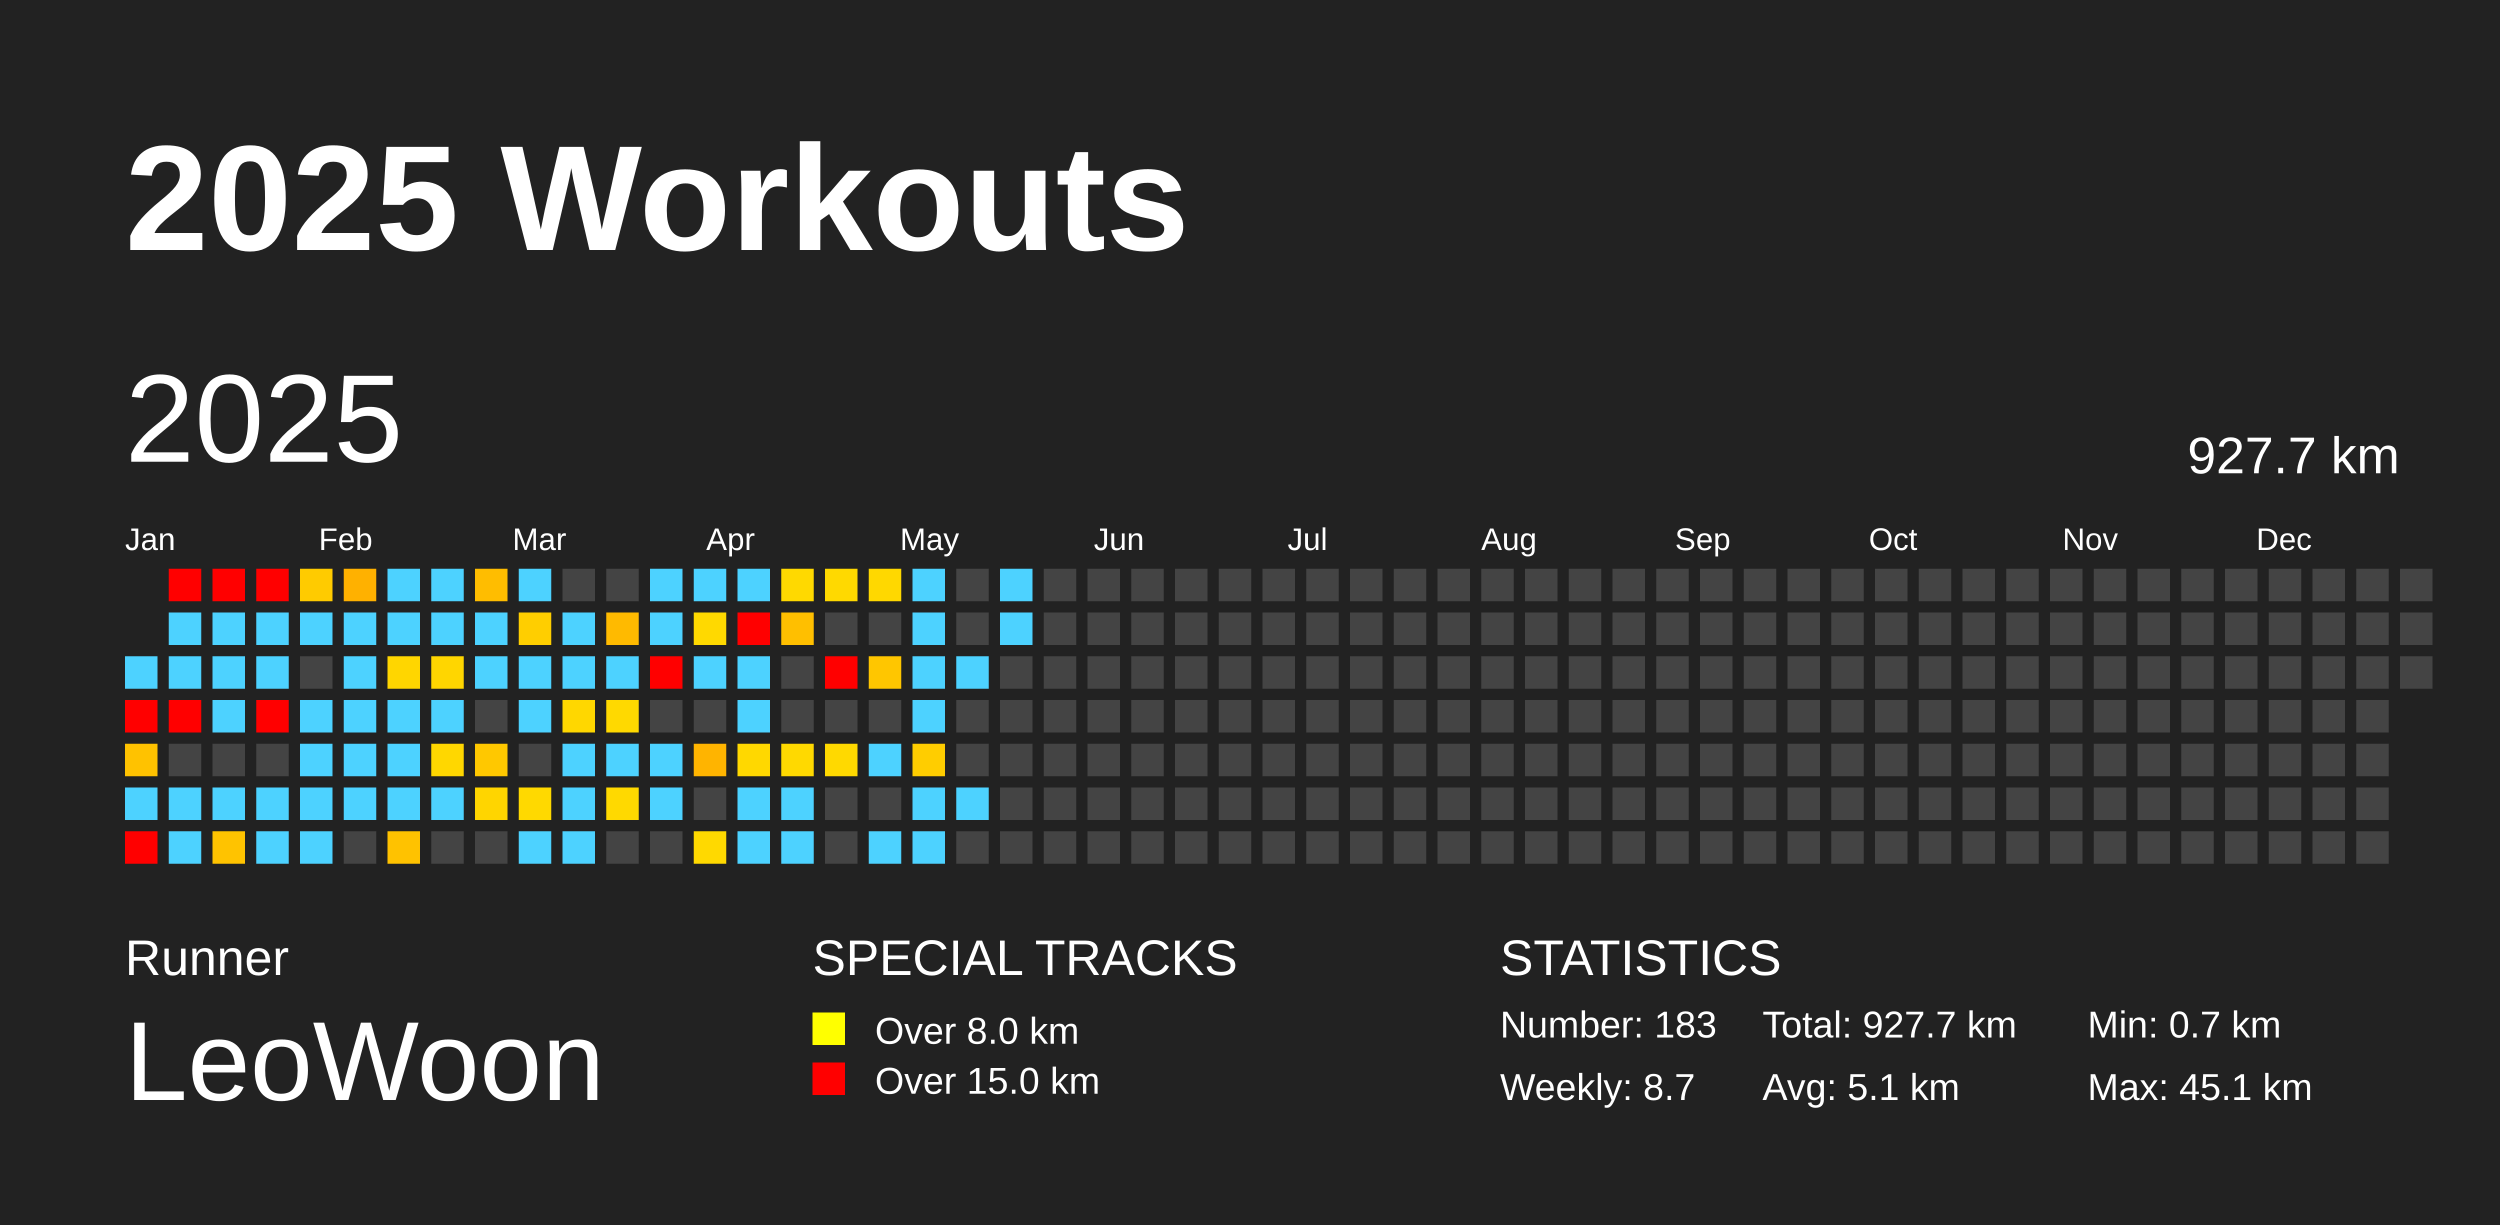
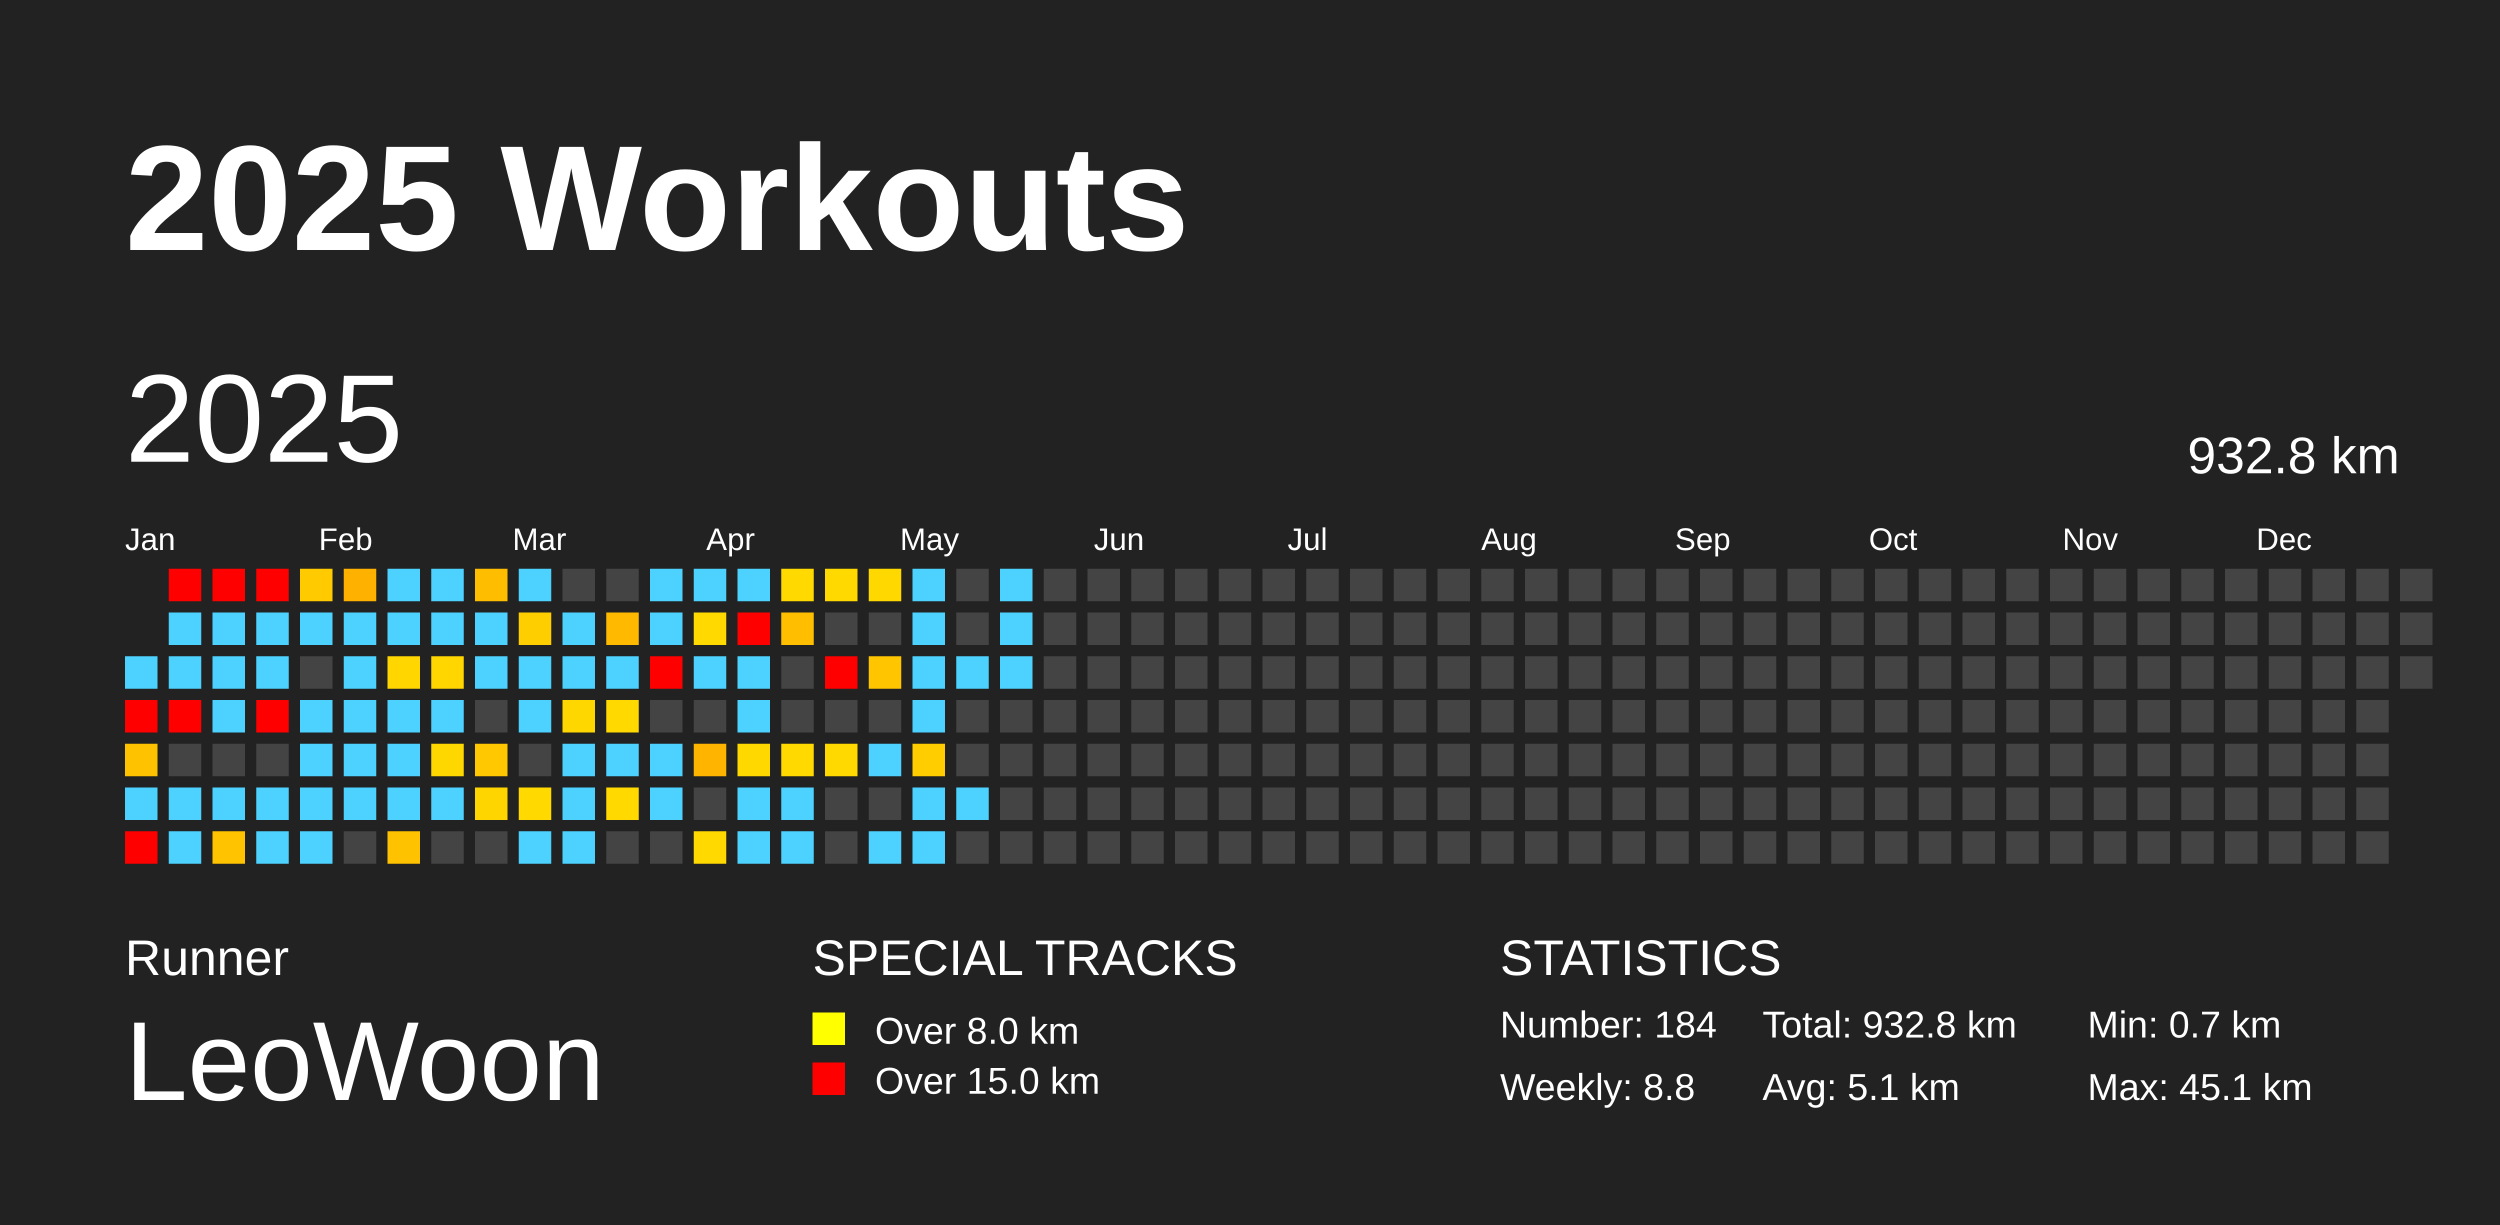
<svg xmlns="http://www.w3.org/2000/svg" baseProfile="full" height="98mm" version="1.1" viewBox="0,0,200,98" width="200mm">
  <defs />
  <rect fill="#222222" height="98" width="200" x="0" y="0" />
  <text fill="#FFFFFF" style="font-size:12px; font-family:Arial; font-weight:bold;" x="10" y="20">2025 Workouts</text>
  <text fill="#FFFFFF" style="font-size:4px; font-family:Arial" x="10" y="78">Runner</text>
  <text fill="#FFFFFF" style="font-size:9px; font-family:Arial" x="10" y="88">LeoWoon</text>
  <text fill="#FFFFFF" style="font-size:4px; font-family:Arial" x="65" y="78">SPECIAL TRACKS</text>
  <rect fill="yellow" height="2.6" width="2.6" x="65" y="81" />
  <text fill="#FFFFFF" style="font-size:3px; font-family:Arial" x="70" y="83.5">Over 8.0 km</text>
  <rect fill="red" height="2.6" width="2.6" x="65" y="85" />
  <text fill="#FFFFFF" style="font-size:3px; font-family:Arial" x="70" y="87.5">Over 15.0 km</text>
  <text fill="#FFFFFF" style="font-size:4px; font-family:Arial" x="120" y="78">STATISTICS</text>
-   <text fill="#FFFFFF" style="font-size:3px; font-family:Arial" x="120" y="83">Number: 183</text>
-   <text fill="#FFFFFF" style="font-size:3px; font-family:Arial" x="120" y="88">Weekly: 8.7</text>
-   <text fill="#FFFFFF" style="font-size:3px; font-family:Arial" x="141" y="83">Total: 927.7 km</text>
+   <text fill="#FFFFFF" style="font-size:3px; font-family:Arial" x="120" y="83">Number: 184</text>
+   <text fill="#FFFFFF" style="font-size:3px; font-family:Arial" x="120" y="88">Weekly: 8.8</text>
+   <text fill="#FFFFFF" style="font-size:3px; font-family:Arial" x="141" y="83">Total: 932.8 km</text>
  <text fill="#FFFFFF" style="font-size:3px; font-family:Arial" x="141" y="88">Avg: 5.1 km</text>
  <text fill="#FFFFFF" style="font-size:3px; font-family:Arial" x="167" y="83">Min: 0.7 km</text>
  <text fill="#FFFFFF" style="font-size:3px; font-family:Arial" x="167" y="88">Max: 45.1 km</text>
  <text dominant-baseline="hanging" fill="#FFFFFF" style="font-size:10.0px; font-family:Arial;" x="10" y="30">2025</text>
-   <text dominant-baseline="hanging" fill="#FFFFFF" style="font-size:4.125px; font-family:Arial;" x="175" y="35">927.7 km</text>
+   <text dominant-baseline="hanging" fill="#FFFFFF" style="font-size:4.125px; font-family:Arial;" x="175" y="35">932.8 km</text>
  <text fill="#FFFFFF" style="font-size:2.5px; font-family:Arial" x="10.0" y="44">Jan</text>
  <text fill="#FFFFFF" style="font-size:2.5px; font-family:Arial" x="25.5" y="44">Feb</text>
  <text fill="#FFFFFF" style="font-size:2.5px; font-family:Arial" x="41.0" y="44">Mar</text>
  <text fill="#FFFFFF" style="font-size:2.5px; font-family:Arial" x="56.5" y="44">Apr</text>
  <text fill="#FFFFFF" style="font-size:2.5px; font-family:Arial" x="72.0" y="44">May</text>
  <text fill="#FFFFFF" style="font-size:2.5px; font-family:Arial" x="87.5" y="44">Jun</text>
  <text fill="#FFFFFF" style="font-size:2.5px; font-family:Arial" x="103.0" y="44">Jul</text>
  <text fill="#FFFFFF" style="font-size:2.5px; font-family:Arial" x="118.5" y="44">Aug</text>
  <text fill="#FFFFFF" style="font-size:2.5px; font-family:Arial" x="134.0" y="44">Sep</text>
  <text fill="#FFFFFF" style="font-size:2.5px; font-family:Arial" x="149.5" y="44">Oct</text>
  <text fill="#FFFFFF" style="font-size:2.5px; font-family:Arial" x="165.0" y="44">Nov</text>
  <text fill="#FFFFFF" style="font-size:2.5px; font-family:Arial" x="180.5" y="44">Dec</text>
  <rect fill="#4dd2ff" height="2.6" width="2.6" x="10.0" y="52.5" />
  <rect fill="red" height="2.6" width="2.6" x="10.0" y="56.0" />
  <rect fill="#ffc200" height="2.6" width="2.6" x="10.0" y="59.5" />
  <rect fill="#4dd2ff" height="2.6" width="2.6" x="10.0" y="63.0" />
  <rect fill="red" height="2.6" width="2.6" x="10.0" y="66.5" />
  <rect fill="red" height="2.6" width="2.6" x="13.5" y="45.5" />
  <rect fill="#4dd2ff" height="2.6" width="2.6" x="13.5" y="49.0" />
  <rect fill="#4dd2ff" height="2.6" width="2.6" x="13.5" y="52.5" />
  <rect fill="red" height="2.6" width="2.6" x="13.5" y="56.0" />
  <rect fill="#444444" height="2.6" width="2.6" x="13.5" y="59.5" />
  <rect fill="#4dd2ff" height="2.6" width="2.6" x="13.5" y="63.0" />
  <rect fill="#4dd2ff" height="2.6" width="2.6" x="13.5" y="66.5" />
  <rect fill="red" height="2.6" width="2.6" x="17.0" y="45.5" />
  <rect fill="#4dd2ff" height="2.6" width="2.6" x="17.0" y="49.0" />
  <rect fill="#4dd2ff" height="2.6" width="2.6" x="17.0" y="52.5" />
  <rect fill="#4dd2ff" height="2.6" width="2.6" x="17.0" y="56.0" />
  <rect fill="#444444" height="2.6" width="2.6" x="17.0" y="59.5" />
  <rect fill="#4dd2ff" height="2.6" width="2.6" x="17.0" y="63.0" />
  <rect fill="#ffc300" height="2.6" width="2.6" x="17.0" y="66.5" />
  <rect fill="red" height="2.6" width="2.6" x="20.5" y="45.5" />
  <rect fill="#4dd2ff" height="2.6" width="2.6" x="20.5" y="49.0" />
  <rect fill="#4dd2ff" height="2.6" width="2.6" x="20.5" y="52.5" />
  <rect fill="red" height="2.6" width="2.6" x="20.5" y="56.0" />
  <rect fill="#444444" height="2.6" width="2.6" x="20.5" y="59.5" />
  <rect fill="#4dd2ff" height="2.6" width="2.6" x="20.5" y="63.0" />
  <rect fill="#4dd2ff" height="2.6" width="2.6" x="20.5" y="66.5" />
  <rect fill="#ffcb00" height="2.6" width="2.6" x="24.0" y="45.5" />
  <rect fill="#4dd2ff" height="2.6" width="2.6" x="24.0" y="49.0" />
  <rect fill="#444444" height="2.6" width="2.6" x="24.0" y="52.5" />
  <rect fill="#4dd2ff" height="2.6" width="2.6" x="24.0" y="56.0" />
  <rect fill="#4dd2ff" height="2.6" width="2.6" x="24.0" y="59.5" />
  <rect fill="#4dd2ff" height="2.6" width="2.6" x="24.0" y="63.0" />
  <rect fill="#4dd2ff" height="2.6" width="2.6" x="24.0" y="66.5" />
  <rect fill="#ffb100" height="2.6" width="2.6" x="27.5" y="45.5" />
  <rect fill="#4dd2ff" height="2.6" width="2.6" x="27.5" y="49.0" />
  <rect fill="#4dd2ff" height="2.6" width="2.6" x="27.5" y="52.5" />
  <rect fill="#4dd2ff" height="2.6" width="2.6" x="27.5" y="56.0" />
  <rect fill="#4dd2ff" height="2.6" width="2.6" x="27.5" y="59.5" />
  <rect fill="#4dd2ff" height="2.6" width="2.6" x="27.5" y="63.0" />
  <rect fill="#444444" height="2.6" width="2.6" x="27.5" y="66.5" />
  <rect fill="#4dd2ff" height="2.6" width="2.6" x="31.0" y="45.5" />
  <rect fill="#4dd2ff" height="2.6" width="2.6" x="31.0" y="49.0" />
  <rect fill="#ffd600" height="2.6" width="2.6" x="31.0" y="52.5" />
  <rect fill="#4dd2ff" height="2.6" width="2.6" x="31.0" y="56.0" />
  <rect fill="#4dd2ff" height="2.6" width="2.6" x="31.0" y="59.5" />
  <rect fill="#4dd2ff" height="2.6" width="2.6" x="31.0" y="63.0" />
  <rect fill="#ffc200" height="2.6" width="2.6" x="31.0" y="66.5" />
  <rect fill="#4dd2ff" height="2.6" width="2.6" x="34.5" y="45.5" />
  <rect fill="#4dd2ff" height="2.6" width="2.6" x="34.5" y="49.0" />
  <rect fill="#ffd600" height="2.6" width="2.6" x="34.5" y="52.5" />
  <rect fill="#4dd2ff" height="2.6" width="2.6" x="34.5" y="56.0" />
  <rect fill="#ffd700" height="2.6" width="2.6" x="34.5" y="59.5" />
  <rect fill="#4dd2ff" height="2.6" width="2.6" x="34.5" y="63.0" />
  <rect fill="#444444" height="2.6" width="2.6" x="34.5" y="66.5" />
  <rect fill="#ffbd00" height="2.6" width="2.6" x="38.0" y="45.5" />
  <rect fill="#4dd2ff" height="2.6" width="2.6" x="38.0" y="49.0" />
  <rect fill="#4dd2ff" height="2.6" width="2.6" x="38.0" y="52.5" />
  <rect fill="#444444" height="2.6" width="2.6" x="38.0" y="56.0" />
  <rect fill="#ffc800" height="2.6" width="2.6" x="38.0" y="59.5" />
  <rect fill="#ffd500" height="2.6" width="2.6" x="38.0" y="63.0" />
  <rect fill="#444444" height="2.6" width="2.6" x="38.0" y="66.5" />
  <rect fill="#4dd2ff" height="2.6" width="2.6" x="41.5" y="45.5" />
  <rect fill="#ffce00" height="2.6" width="2.6" x="41.5" y="49.0" />
  <rect fill="#4dd2ff" height="2.6" width="2.6" x="41.5" y="52.5" />
  <rect fill="#4dd2ff" height="2.6" width="2.6" x="41.5" y="56.0" />
  <rect fill="#444444" height="2.6" width="2.6" x="41.5" y="59.5" />
  <rect fill="#ffd900" height="2.6" width="2.6" x="41.5" y="63.0" />
  <rect fill="#4dd2ff" height="2.6" width="2.6" x="41.5" y="66.5" />
  <rect fill="#444444" height="2.6" width="2.6" x="45.0" y="45.5" />
  <rect fill="#4dd2ff" height="2.6" width="2.6" x="45.0" y="49.0" />
  <rect fill="#4dd2ff" height="2.6" width="2.6" x="45.0" y="52.5" />
  <rect fill="#ffd700" height="2.6" width="2.6" x="45.0" y="56.0" />
  <rect fill="#4dd2ff" height="2.6" width="2.6" x="45.0" y="59.5" />
  <rect fill="#4dd2ff" height="2.6" width="2.6" x="45.0" y="63.0" />
  <rect fill="#4dd2ff" height="2.6" width="2.6" x="45.0" y="66.5" />
  <rect fill="#444444" height="2.6" width="2.6" x="48.5" y="45.5" />
  <rect fill="#ffba00" height="2.6" width="2.6" x="48.5" y="49.0" />
  <rect fill="#4dd2ff" height="2.6" width="2.6" x="48.5" y="52.5" />
  <rect fill="#ffd900" height="2.6" width="2.6" x="48.5" y="56.0" />
  <rect fill="#4dd2ff" height="2.6" width="2.6" x="48.5" y="59.5" />
  <rect fill="#ffd900" height="2.6" width="2.6" x="48.5" y="63.0" />
  <rect fill="#444444" height="2.6" width="2.6" x="48.5" y="66.5" />
  <rect fill="#4dd2ff" height="2.6" width="2.6" x="52.0" y="45.5" />
  <rect fill="#4dd2ff" height="2.6" width="2.6" x="52.0" y="49.0" />
  <rect fill="red" height="2.6" width="2.6" x="52.0" y="52.5" />
  <rect fill="#444444" height="2.6" width="2.6" x="52.0" y="56.0" />
  <rect fill="#4dd2ff" height="2.6" width="2.6" x="52.0" y="59.5" />
  <rect fill="#4dd2ff" height="2.6" width="2.6" x="52.0" y="63.0" />
  <rect fill="#444444" height="2.6" width="2.6" x="52.0" y="66.5" />
  <rect fill="#4dd2ff" height="2.6" width="2.6" x="55.5" y="45.5" />
  <rect fill="#ffd900" height="2.6" width="2.6" x="55.5" y="49.0" />
  <rect fill="#4dd2ff" height="2.6" width="2.6" x="55.5" y="52.5" />
  <rect fill="#444444" height="2.6" width="2.6" x="55.5" y="56.0" />
  <rect fill="#ffb400" height="2.6" width="2.6" x="55.5" y="59.5" />
  <rect fill="#444444" height="2.6" width="2.6" x="55.5" y="63.0" />
  <rect fill="#ffd900" height="2.6" width="2.6" x="55.5" y="66.5" />
  <rect fill="#4dd2ff" height="2.6" width="2.6" x="59.0" y="45.5" />
  <rect fill="red" height="2.6" width="2.6" x="59.0" y="49.0" />
  <rect fill="#4dd2ff" height="2.6" width="2.6" x="59.0" y="52.5" />
  <rect fill="#4dd2ff" height="2.6" width="2.6" x="59.0" y="56.0" />
  <rect fill="#ffd800" height="2.6" width="2.6" x="59.0" y="59.5" />
  <rect fill="#4dd2ff" height="2.6" width="2.6" x="59.0" y="63.0" />
  <rect fill="#4dd2ff" height="2.6" width="2.6" x="59.0" y="66.5" />
  <rect fill="#ffd900" height="2.6" width="2.6" x="62.5" y="45.5" />
  <rect fill="#ffbf00" height="2.6" width="2.6" x="62.5" y="49.0" />
  <rect fill="#444444" height="2.6" width="2.6" x="62.5" y="52.5" />
  <rect fill="#444444" height="2.6" width="2.6" x="62.5" y="56.0" />
  <rect fill="#ffd900" height="2.6" width="2.6" x="62.5" y="59.5" />
  <rect fill="#4dd2ff" height="2.6" width="2.6" x="62.5" y="63.0" />
  <rect fill="#4dd2ff" height="2.6" width="2.6" x="62.5" y="66.5" />
  <rect fill="#ffd900" height="2.6" width="2.6" x="66.0" y="45.5" />
  <rect fill="#444444" height="2.6" width="2.6" x="66.0" y="49.0" />
  <rect fill="red" height="2.6" width="2.6" x="66.0" y="52.5" />
  <rect fill="#444444" height="2.6" width="2.6" x="66.0" y="56.0" />
  <rect fill="#ffd900" height="2.6" width="2.6" x="66.0" y="59.5" />
  <rect fill="#444444" height="2.6" width="2.6" x="66.0" y="63.0" />
  <rect fill="#444444" height="2.6" width="2.6" x="66.0" y="66.5" />
  <rect fill="#ffd800" height="2.6" width="2.6" x="69.5" y="45.5" />
  <rect fill="#444444" height="2.6" width="2.6" x="69.5" y="49.0" />
  <rect fill="#ffc600" height="2.6" width="2.6" x="69.5" y="52.5" />
  <rect fill="#444444" height="2.6" width="2.6" x="69.5" y="56.0" />
  <rect fill="#4dd2ff" height="2.6" width="2.6" x="69.5" y="59.5" />
  <rect fill="#444444" height="2.6" width="2.6" x="69.5" y="63.0" />
  <rect fill="#4dd2ff" height="2.6" width="2.6" x="69.5" y="66.5" />
  <rect fill="#4dd2ff" height="2.6" width="2.6" x="73.0" y="45.5" />
  <rect fill="#4dd2ff" height="2.6" width="2.6" x="73.0" y="49.0" />
  <rect fill="#4dd2ff" height="2.6" width="2.6" x="73.0" y="52.5" />
  <rect fill="#4dd2ff" height="2.6" width="2.6" x="73.0" y="56.0" />
  <rect fill="#ffcd00" height="2.6" width="2.6" x="73.0" y="59.5" />
  <rect fill="#4dd2ff" height="2.6" width="2.6" x="73.0" y="63.0" />
  <rect fill="#4dd2ff" height="2.6" width="2.6" x="73.0" y="66.5" />
  <rect fill="#444444" height="2.6" width="2.6" x="76.5" y="45.5" />
  <rect fill="#444444" height="2.6" width="2.6" x="76.5" y="49.0" />
  <rect fill="#4dd2ff" height="2.6" width="2.6" x="76.5" y="52.5" />
  <rect fill="#444444" height="2.6" width="2.6" x="76.5" y="56.0" />
  <rect fill="#444444" height="2.6" width="2.6" x="76.5" y="59.5" />
  <rect fill="#4dd2ff" height="2.6" width="2.6" x="76.5" y="63.0" />
  <rect fill="#444444" height="2.6" width="2.6" x="76.5" y="66.5" />
  <rect fill="#4dd2ff" height="2.6" width="2.6" x="80.0" y="45.5" />
  <rect fill="#4dd2ff" height="2.6" width="2.6" x="80.0" y="49.0" />
-   <rect fill="#444444" height="2.6" width="2.6" x="80.0" y="52.5" />
+   <rect fill="#4dd2ff" height="2.6" width="2.6" x="80.0" y="52.5" />
  <rect fill="#444444" height="2.6" width="2.6" x="80.0" y="56.0" />
  <rect fill="#444444" height="2.6" width="2.6" x="80.0" y="59.5" />
  <rect fill="#444444" height="2.6" width="2.6" x="80.0" y="63.0" />
  <rect fill="#444444" height="2.6" width="2.6" x="80.0" y="66.5" />
  <rect fill="#444444" height="2.6" width="2.6" x="83.5" y="45.5" />
  <rect fill="#444444" height="2.6" width="2.6" x="83.5" y="49.0" />
  <rect fill="#444444" height="2.6" width="2.6" x="83.5" y="52.5" />
  <rect fill="#444444" height="2.6" width="2.6" x="83.5" y="56.0" />
  <rect fill="#444444" height="2.6" width="2.6" x="83.5" y="59.5" />
  <rect fill="#444444" height="2.6" width="2.6" x="83.5" y="63.0" />
  <rect fill="#444444" height="2.6" width="2.6" x="83.5" y="66.5" />
  <rect fill="#444444" height="2.6" width="2.6" x="87.0" y="45.5" />
  <rect fill="#444444" height="2.6" width="2.6" x="87.0" y="49.0" />
  <rect fill="#444444" height="2.6" width="2.6" x="87.0" y="52.5" />
  <rect fill="#444444" height="2.6" width="2.6" x="87.0" y="56.0" />
  <rect fill="#444444" height="2.6" width="2.6" x="87.0" y="59.5" />
  <rect fill="#444444" height="2.6" width="2.6" x="87.0" y="63.0" />
  <rect fill="#444444" height="2.6" width="2.6" x="87.0" y="66.5" />
  <rect fill="#444444" height="2.6" width="2.6" x="90.5" y="45.5" />
  <rect fill="#444444" height="2.6" width="2.6" x="90.5" y="49.0" />
  <rect fill="#444444" height="2.6" width="2.6" x="90.5" y="52.5" />
  <rect fill="#444444" height="2.6" width="2.6" x="90.5" y="56.0" />
  <rect fill="#444444" height="2.6" width="2.6" x="90.5" y="59.5" />
  <rect fill="#444444" height="2.6" width="2.6" x="90.5" y="63.0" />
  <rect fill="#444444" height="2.6" width="2.6" x="90.5" y="66.5" />
  <rect fill="#444444" height="2.6" width="2.6" x="94.0" y="45.5" />
  <rect fill="#444444" height="2.6" width="2.6" x="94.0" y="49.0" />
  <rect fill="#444444" height="2.6" width="2.6" x="94.0" y="52.5" />
  <rect fill="#444444" height="2.6" width="2.6" x="94.0" y="56.0" />
  <rect fill="#444444" height="2.6" width="2.6" x="94.0" y="59.5" />
  <rect fill="#444444" height="2.6" width="2.6" x="94.0" y="63.0" />
  <rect fill="#444444" height="2.6" width="2.6" x="94.0" y="66.5" />
  <rect fill="#444444" height="2.6" width="2.6" x="97.5" y="45.5" />
  <rect fill="#444444" height="2.6" width="2.6" x="97.5" y="49.0" />
  <rect fill="#444444" height="2.6" width="2.6" x="97.5" y="52.5" />
  <rect fill="#444444" height="2.6" width="2.6" x="97.5" y="56.0" />
  <rect fill="#444444" height="2.6" width="2.6" x="97.5" y="59.5" />
  <rect fill="#444444" height="2.6" width="2.6" x="97.5" y="63.0" />
  <rect fill="#444444" height="2.6" width="2.6" x="97.5" y="66.5" />
  <rect fill="#444444" height="2.6" width="2.6" x="101.0" y="45.5" />
  <rect fill="#444444" height="2.6" width="2.6" x="101.0" y="49.0" />
  <rect fill="#444444" height="2.6" width="2.6" x="101.0" y="52.5" />
  <rect fill="#444444" height="2.6" width="2.6" x="101.0" y="56.0" />
  <rect fill="#444444" height="2.6" width="2.6" x="101.0" y="59.5" />
  <rect fill="#444444" height="2.6" width="2.6" x="101.0" y="63.0" />
  <rect fill="#444444" height="2.6" width="2.6" x="101.0" y="66.5" />
  <rect fill="#444444" height="2.6" width="2.6" x="104.5" y="45.5" />
  <rect fill="#444444" height="2.6" width="2.6" x="104.5" y="49.0" />
  <rect fill="#444444" height="2.6" width="2.6" x="104.5" y="52.5" />
  <rect fill="#444444" height="2.6" width="2.6" x="104.5" y="56.0" />
  <rect fill="#444444" height="2.6" width="2.6" x="104.5" y="59.5" />
  <rect fill="#444444" height="2.6" width="2.6" x="104.5" y="63.0" />
  <rect fill="#444444" height="2.6" width="2.6" x="104.5" y="66.5" />
  <rect fill="#444444" height="2.6" width="2.6" x="108.0" y="45.5" />
  <rect fill="#444444" height="2.6" width="2.6" x="108.0" y="49.0" />
  <rect fill="#444444" height="2.6" width="2.6" x="108.0" y="52.5" />
  <rect fill="#444444" height="2.6" width="2.6" x="108.0" y="56.0" />
  <rect fill="#444444" height="2.6" width="2.6" x="108.0" y="59.5" />
  <rect fill="#444444" height="2.6" width="2.6" x="108.0" y="63.0" />
  <rect fill="#444444" height="2.6" width="2.6" x="108.0" y="66.5" />
  <rect fill="#444444" height="2.6" width="2.6" x="111.5" y="45.5" />
  <rect fill="#444444" height="2.6" width="2.6" x="111.5" y="49.0" />
  <rect fill="#444444" height="2.6" width="2.6" x="111.5" y="52.5" />
  <rect fill="#444444" height="2.6" width="2.6" x="111.5" y="56.0" />
  <rect fill="#444444" height="2.6" width="2.6" x="111.5" y="59.5" />
  <rect fill="#444444" height="2.6" width="2.6" x="111.5" y="63.0" />
  <rect fill="#444444" height="2.6" width="2.6" x="111.5" y="66.5" />
  <rect fill="#444444" height="2.6" width="2.6" x="115.0" y="45.5" />
  <rect fill="#444444" height="2.6" width="2.6" x="115.0" y="49.0" />
  <rect fill="#444444" height="2.6" width="2.6" x="115.0" y="52.5" />
  <rect fill="#444444" height="2.6" width="2.6" x="115.0" y="56.0" />
  <rect fill="#444444" height="2.6" width="2.6" x="115.0" y="59.5" />
  <rect fill="#444444" height="2.6" width="2.6" x="115.0" y="63.0" />
  <rect fill="#444444" height="2.6" width="2.6" x="115.0" y="66.5" />
  <rect fill="#444444" height="2.6" width="2.6" x="118.5" y="45.5" />
  <rect fill="#444444" height="2.6" width="2.6" x="118.5" y="49.0" />
  <rect fill="#444444" height="2.6" width="2.6" x="118.5" y="52.5" />
  <rect fill="#444444" height="2.6" width="2.6" x="118.5" y="56.0" />
  <rect fill="#444444" height="2.6" width="2.6" x="118.5" y="59.5" />
  <rect fill="#444444" height="2.6" width="2.6" x="118.5" y="63.0" />
  <rect fill="#444444" height="2.6" width="2.6" x="118.5" y="66.5" />
  <rect fill="#444444" height="2.6" width="2.6" x="122.0" y="45.5" />
  <rect fill="#444444" height="2.6" width="2.6" x="122.0" y="49.0" />
  <rect fill="#444444" height="2.6" width="2.6" x="122.0" y="52.5" />
  <rect fill="#444444" height="2.6" width="2.6" x="122.0" y="56.0" />
  <rect fill="#444444" height="2.6" width="2.6" x="122.0" y="59.5" />
  <rect fill="#444444" height="2.6" width="2.6" x="122.0" y="63.0" />
  <rect fill="#444444" height="2.6" width="2.6" x="122.0" y="66.5" />
  <rect fill="#444444" height="2.6" width="2.6" x="125.5" y="45.5" />
  <rect fill="#444444" height="2.6" width="2.6" x="125.5" y="49.0" />
  <rect fill="#444444" height="2.6" width="2.6" x="125.5" y="52.5" />
  <rect fill="#444444" height="2.6" width="2.6" x="125.5" y="56.0" />
  <rect fill="#444444" height="2.6" width="2.6" x="125.5" y="59.5" />
  <rect fill="#444444" height="2.6" width="2.6" x="125.5" y="63.0" />
  <rect fill="#444444" height="2.6" width="2.6" x="125.5" y="66.5" />
  <rect fill="#444444" height="2.6" width="2.6" x="129.0" y="45.5" />
  <rect fill="#444444" height="2.6" width="2.6" x="129.0" y="49.0" />
  <rect fill="#444444" height="2.6" width="2.6" x="129.0" y="52.5" />
  <rect fill="#444444" height="2.6" width="2.6" x="129.0" y="56.0" />
  <rect fill="#444444" height="2.6" width="2.6" x="129.0" y="59.5" />
  <rect fill="#444444" height="2.6" width="2.6" x="129.0" y="63.0" />
  <rect fill="#444444" height="2.6" width="2.6" x="129.0" y="66.5" />
  <rect fill="#444444" height="2.6" width="2.6" x="132.5" y="45.5" />
  <rect fill="#444444" height="2.6" width="2.6" x="132.5" y="49.0" />
  <rect fill="#444444" height="2.6" width="2.6" x="132.5" y="52.5" />
  <rect fill="#444444" height="2.6" width="2.6" x="132.5" y="56.0" />
  <rect fill="#444444" height="2.6" width="2.6" x="132.5" y="59.5" />
  <rect fill="#444444" height="2.6" width="2.6" x="132.5" y="63.0" />
  <rect fill="#444444" height="2.6" width="2.6" x="132.5" y="66.5" />
  <rect fill="#444444" height="2.6" width="2.6" x="136.0" y="45.5" />
  <rect fill="#444444" height="2.6" width="2.6" x="136.0" y="49.0" />
  <rect fill="#444444" height="2.6" width="2.6" x="136.0" y="52.5" />
  <rect fill="#444444" height="2.6" width="2.6" x="136.0" y="56.0" />
  <rect fill="#444444" height="2.6" width="2.6" x="136.0" y="59.5" />
  <rect fill="#444444" height="2.6" width="2.6" x="136.0" y="63.0" />
  <rect fill="#444444" height="2.6" width="2.6" x="136.0" y="66.5" />
  <rect fill="#444444" height="2.6" width="2.6" x="139.5" y="45.5" />
  <rect fill="#444444" height="2.6" width="2.6" x="139.5" y="49.0" />
  <rect fill="#444444" height="2.6" width="2.6" x="139.5" y="52.5" />
  <rect fill="#444444" height="2.6" width="2.6" x="139.5" y="56.0" />
  <rect fill="#444444" height="2.6" width="2.6" x="139.5" y="59.5" />
  <rect fill="#444444" height="2.6" width="2.6" x="139.5" y="63.0" />
  <rect fill="#444444" height="2.6" width="2.6" x="139.5" y="66.5" />
  <rect fill="#444444" height="2.6" width="2.6" x="143.0" y="45.5" />
  <rect fill="#444444" height="2.6" width="2.6" x="143.0" y="49.0" />
  <rect fill="#444444" height="2.6" width="2.6" x="143.0" y="52.5" />
  <rect fill="#444444" height="2.6" width="2.6" x="143.0" y="56.0" />
  <rect fill="#444444" height="2.6" width="2.6" x="143.0" y="59.5" />
  <rect fill="#444444" height="2.6" width="2.6" x="143.0" y="63.0" />
  <rect fill="#444444" height="2.6" width="2.6" x="143.0" y="66.5" />
  <rect fill="#444444" height="2.6" width="2.6" x="146.5" y="45.5" />
  <rect fill="#444444" height="2.6" width="2.6" x="146.5" y="49.0" />
  <rect fill="#444444" height="2.6" width="2.6" x="146.5" y="52.5" />
  <rect fill="#444444" height="2.6" width="2.6" x="146.5" y="56.0" />
  <rect fill="#444444" height="2.6" width="2.6" x="146.5" y="59.5" />
  <rect fill="#444444" height="2.6" width="2.6" x="146.5" y="63.0" />
  <rect fill="#444444" height="2.6" width="2.6" x="146.5" y="66.5" />
  <rect fill="#444444" height="2.6" width="2.6" x="150.0" y="45.5" />
  <rect fill="#444444" height="2.6" width="2.6" x="150.0" y="49.0" />
  <rect fill="#444444" height="2.6" width="2.6" x="150.0" y="52.5" />
  <rect fill="#444444" height="2.6" width="2.6" x="150.0" y="56.0" />
  <rect fill="#444444" height="2.6" width="2.6" x="150.0" y="59.5" />
  <rect fill="#444444" height="2.6" width="2.6" x="150.0" y="63.0" />
  <rect fill="#444444" height="2.6" width="2.6" x="150.0" y="66.5" />
  <rect fill="#444444" height="2.6" width="2.6" x="153.5" y="45.5" />
  <rect fill="#444444" height="2.6" width="2.6" x="153.5" y="49.0" />
  <rect fill="#444444" height="2.6" width="2.6" x="153.5" y="52.5" />
  <rect fill="#444444" height="2.6" width="2.6" x="153.5" y="56.0" />
  <rect fill="#444444" height="2.6" width="2.6" x="153.5" y="59.5" />
  <rect fill="#444444" height="2.6" width="2.6" x="153.5" y="63.0" />
  <rect fill="#444444" height="2.6" width="2.6" x="153.5" y="66.5" />
  <rect fill="#444444" height="2.6" width="2.6" x="157.0" y="45.5" />
  <rect fill="#444444" height="2.6" width="2.6" x="157.0" y="49.0" />
  <rect fill="#444444" height="2.6" width="2.6" x="157.0" y="52.5" />
  <rect fill="#444444" height="2.6" width="2.6" x="157.0" y="56.0" />
  <rect fill="#444444" height="2.6" width="2.6" x="157.0" y="59.5" />
  <rect fill="#444444" height="2.6" width="2.6" x="157.0" y="63.0" />
  <rect fill="#444444" height="2.6" width="2.6" x="157.0" y="66.5" />
  <rect fill="#444444" height="2.6" width="2.6" x="160.5" y="45.5" />
  <rect fill="#444444" height="2.6" width="2.6" x="160.5" y="49.0" />
  <rect fill="#444444" height="2.6" width="2.6" x="160.5" y="52.5" />
  <rect fill="#444444" height="2.6" width="2.6" x="160.5" y="56.0" />
  <rect fill="#444444" height="2.6" width="2.6" x="160.5" y="59.5" />
  <rect fill="#444444" height="2.6" width="2.6" x="160.5" y="63.0" />
  <rect fill="#444444" height="2.6" width="2.6" x="160.5" y="66.5" />
  <rect fill="#444444" height="2.6" width="2.6" x="164.0" y="45.5" />
  <rect fill="#444444" height="2.6" width="2.6" x="164.0" y="49.0" />
  <rect fill="#444444" height="2.6" width="2.6" x="164.0" y="52.5" />
  <rect fill="#444444" height="2.6" width="2.6" x="164.0" y="56.0" />
  <rect fill="#444444" height="2.6" width="2.6" x="164.0" y="59.5" />
  <rect fill="#444444" height="2.6" width="2.6" x="164.0" y="63.0" />
  <rect fill="#444444" height="2.6" width="2.6" x="164.0" y="66.5" />
  <rect fill="#444444" height="2.6" width="2.6" x="167.5" y="45.5" />
  <rect fill="#444444" height="2.6" width="2.6" x="167.5" y="49.0" />
  <rect fill="#444444" height="2.6" width="2.6" x="167.5" y="52.5" />
  <rect fill="#444444" height="2.6" width="2.6" x="167.5" y="56.0" />
  <rect fill="#444444" height="2.6" width="2.6" x="167.5" y="59.5" />
  <rect fill="#444444" height="2.6" width="2.6" x="167.5" y="63.0" />
  <rect fill="#444444" height="2.6" width="2.6" x="167.5" y="66.5" />
  <rect fill="#444444" height="2.6" width="2.6" x="171.0" y="45.5" />
  <rect fill="#444444" height="2.6" width="2.6" x="171.0" y="49.0" />
  <rect fill="#444444" height="2.6" width="2.6" x="171.0" y="52.5" />
  <rect fill="#444444" height="2.6" width="2.6" x="171.0" y="56.0" />
  <rect fill="#444444" height="2.6" width="2.6" x="171.0" y="59.5" />
  <rect fill="#444444" height="2.6" width="2.6" x="171.0" y="63.0" />
  <rect fill="#444444" height="2.6" width="2.6" x="171.0" y="66.5" />
  <rect fill="#444444" height="2.6" width="2.6" x="174.5" y="45.5" />
  <rect fill="#444444" height="2.6" width="2.6" x="174.5" y="49.0" />
  <rect fill="#444444" height="2.6" width="2.6" x="174.5" y="52.5" />
  <rect fill="#444444" height="2.6" width="2.6" x="174.5" y="56.0" />
  <rect fill="#444444" height="2.6" width="2.6" x="174.5" y="59.5" />
  <rect fill="#444444" height="2.6" width="2.6" x="174.5" y="63.0" />
  <rect fill="#444444" height="2.6" width="2.6" x="174.5" y="66.5" />
  <rect fill="#444444" height="2.6" width="2.6" x="178.0" y="45.5" />
  <rect fill="#444444" height="2.6" width="2.6" x="178.0" y="49.0" />
  <rect fill="#444444" height="2.6" width="2.6" x="178.0" y="52.5" />
  <rect fill="#444444" height="2.6" width="2.6" x="178.0" y="56.0" />
  <rect fill="#444444" height="2.6" width="2.6" x="178.0" y="59.5" />
  <rect fill="#444444" height="2.6" width="2.6" x="178.0" y="63.0" />
  <rect fill="#444444" height="2.6" width="2.6" x="178.0" y="66.5" />
  <rect fill="#444444" height="2.6" width="2.6" x="181.5" y="45.5" />
  <rect fill="#444444" height="2.6" width="2.6" x="181.5" y="49.0" />
  <rect fill="#444444" height="2.6" width="2.6" x="181.5" y="52.5" />
  <rect fill="#444444" height="2.6" width="2.6" x="181.5" y="56.0" />
  <rect fill="#444444" height="2.6" width="2.6" x="181.5" y="59.5" />
  <rect fill="#444444" height="2.6" width="2.6" x="181.5" y="63.0" />
  <rect fill="#444444" height="2.6" width="2.6" x="181.5" y="66.5" />
  <rect fill="#444444" height="2.6" width="2.6" x="185.0" y="45.5" />
  <rect fill="#444444" height="2.6" width="2.6" x="185.0" y="49.0" />
  <rect fill="#444444" height="2.6" width="2.6" x="185.0" y="52.5" />
  <rect fill="#444444" height="2.6" width="2.6" x="185.0" y="56.0" />
  <rect fill="#444444" height="2.6" width="2.6" x="185.0" y="59.5" />
  <rect fill="#444444" height="2.6" width="2.6" x="185.0" y="63.0" />
  <rect fill="#444444" height="2.6" width="2.6" x="185.0" y="66.5" />
  <rect fill="#444444" height="2.6" width="2.6" x="188.5" y="45.5" />
  <rect fill="#444444" height="2.6" width="2.6" x="188.5" y="49.0" />
  <rect fill="#444444" height="2.6" width="2.6" x="188.5" y="52.5" />
  <rect fill="#444444" height="2.6" width="2.6" x="188.5" y="56.0" />
  <rect fill="#444444" height="2.6" width="2.6" x="188.5" y="59.5" />
  <rect fill="#444444" height="2.6" width="2.6" x="188.5" y="63.0" />
  <rect fill="#444444" height="2.6" width="2.6" x="188.5" y="66.5" />
  <rect fill="#444444" height="2.6" width="2.6" x="192.0" y="45.5" />
  <rect fill="#444444" height="2.6" width="2.6" x="192.0" y="49.0" />
  <rect fill="#444444" height="2.6" width="2.6" x="192.0" y="52.5" />
</svg>
